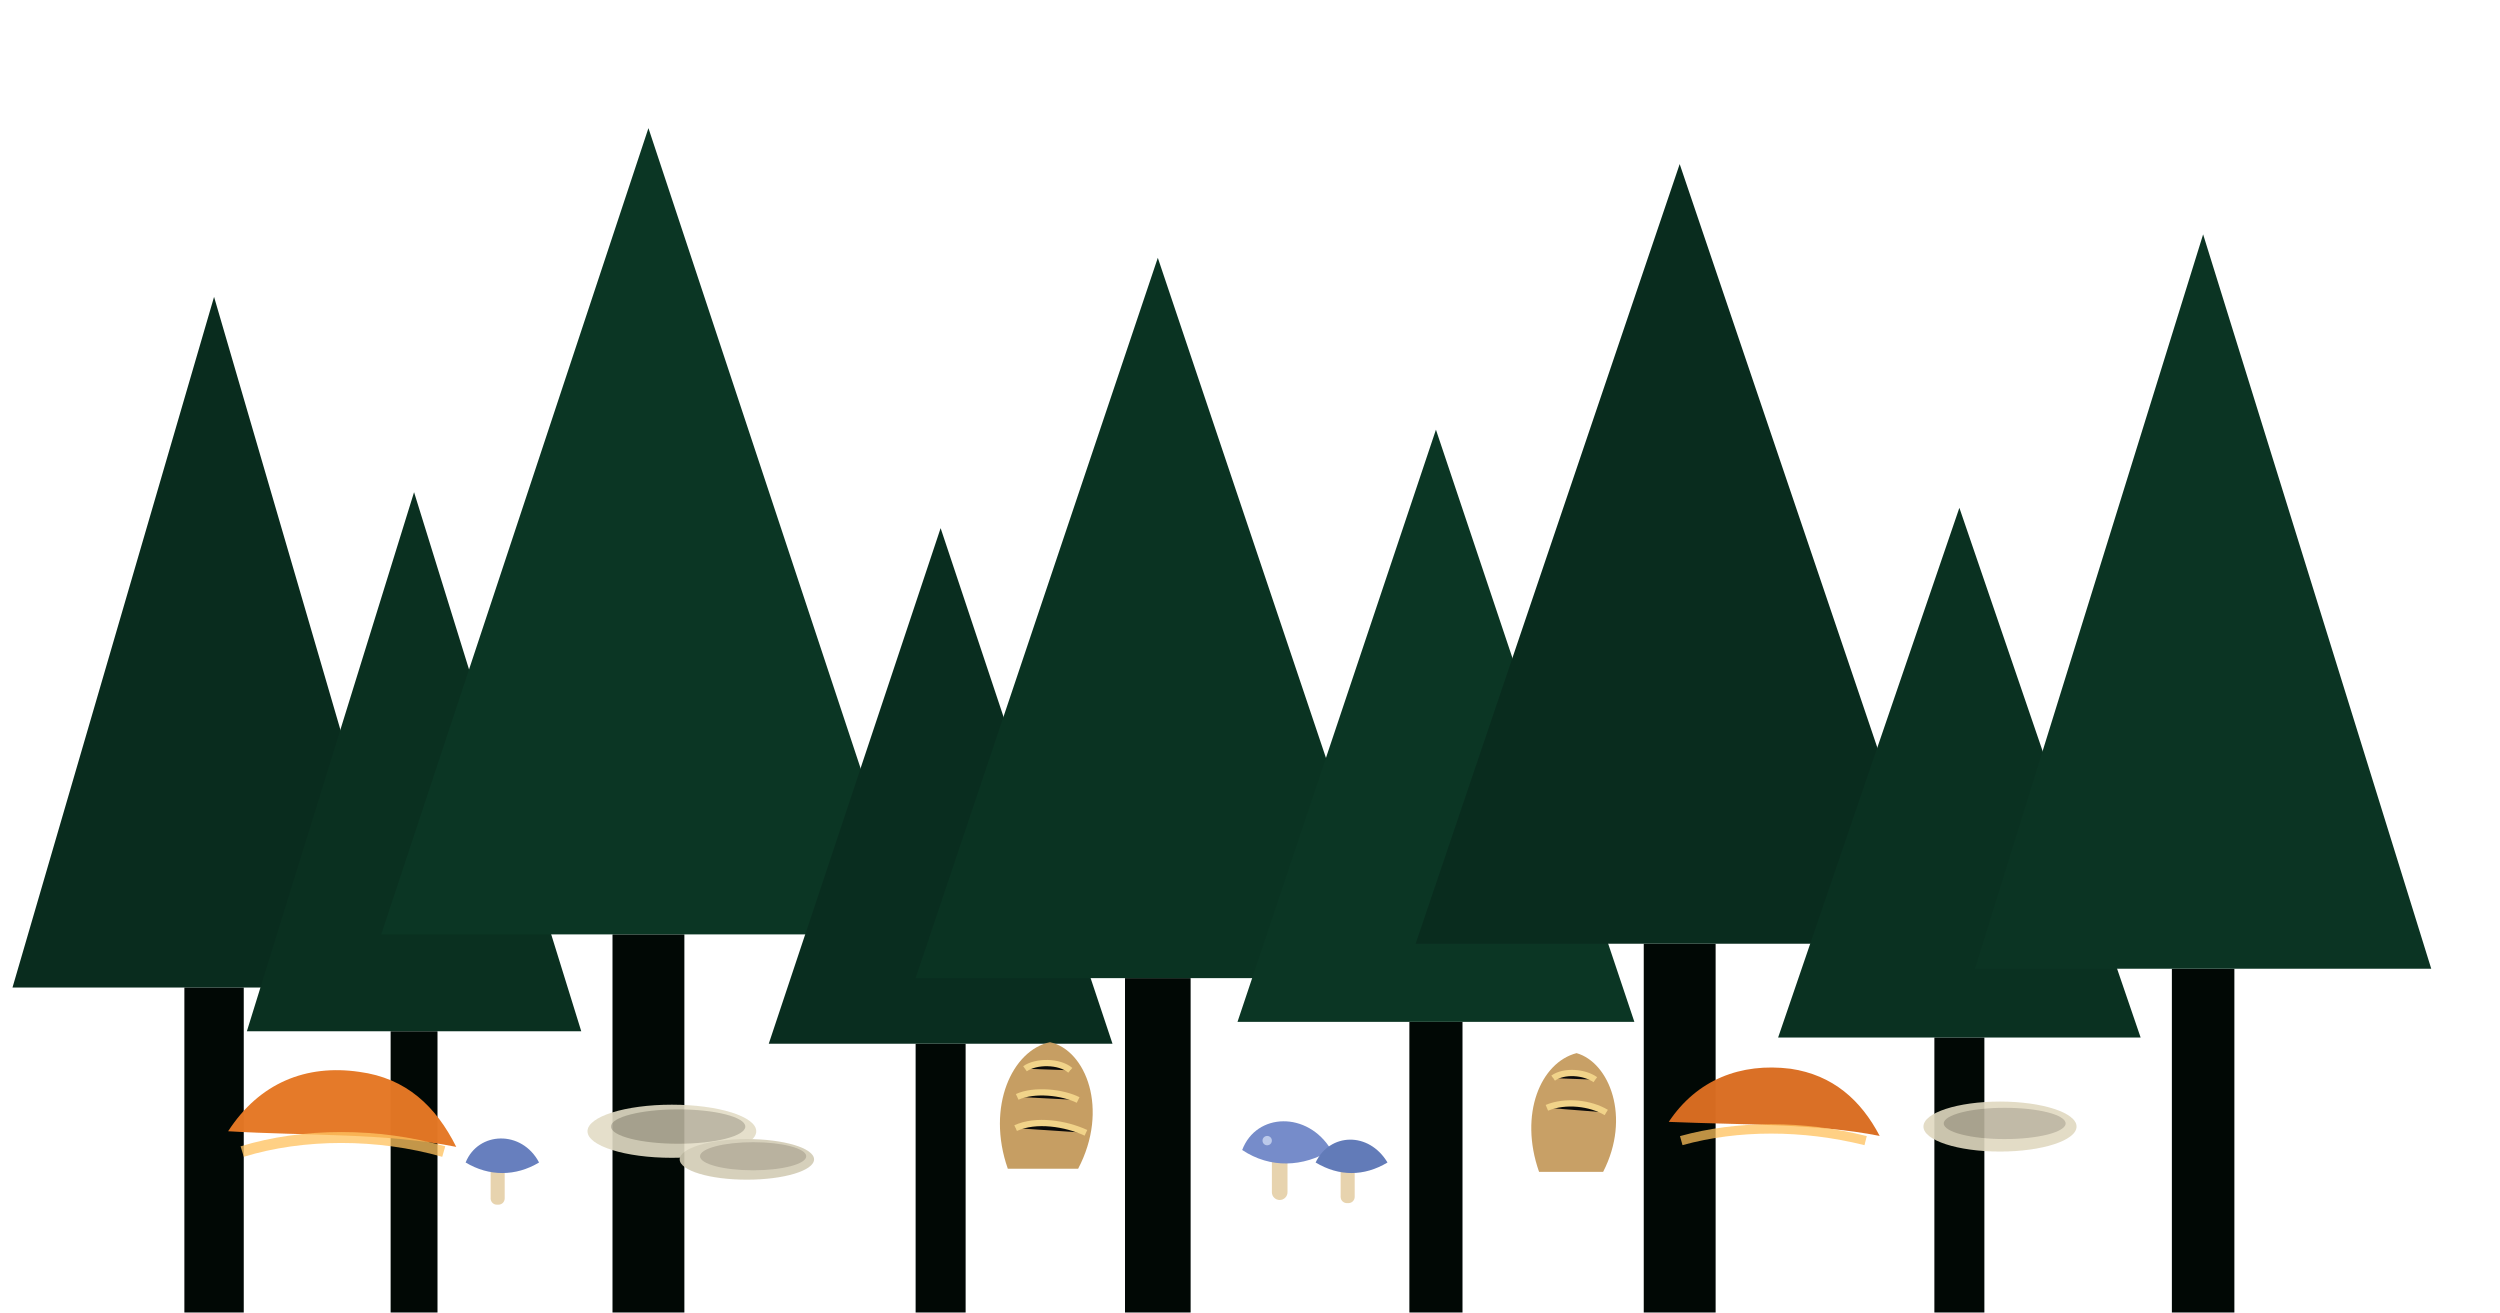
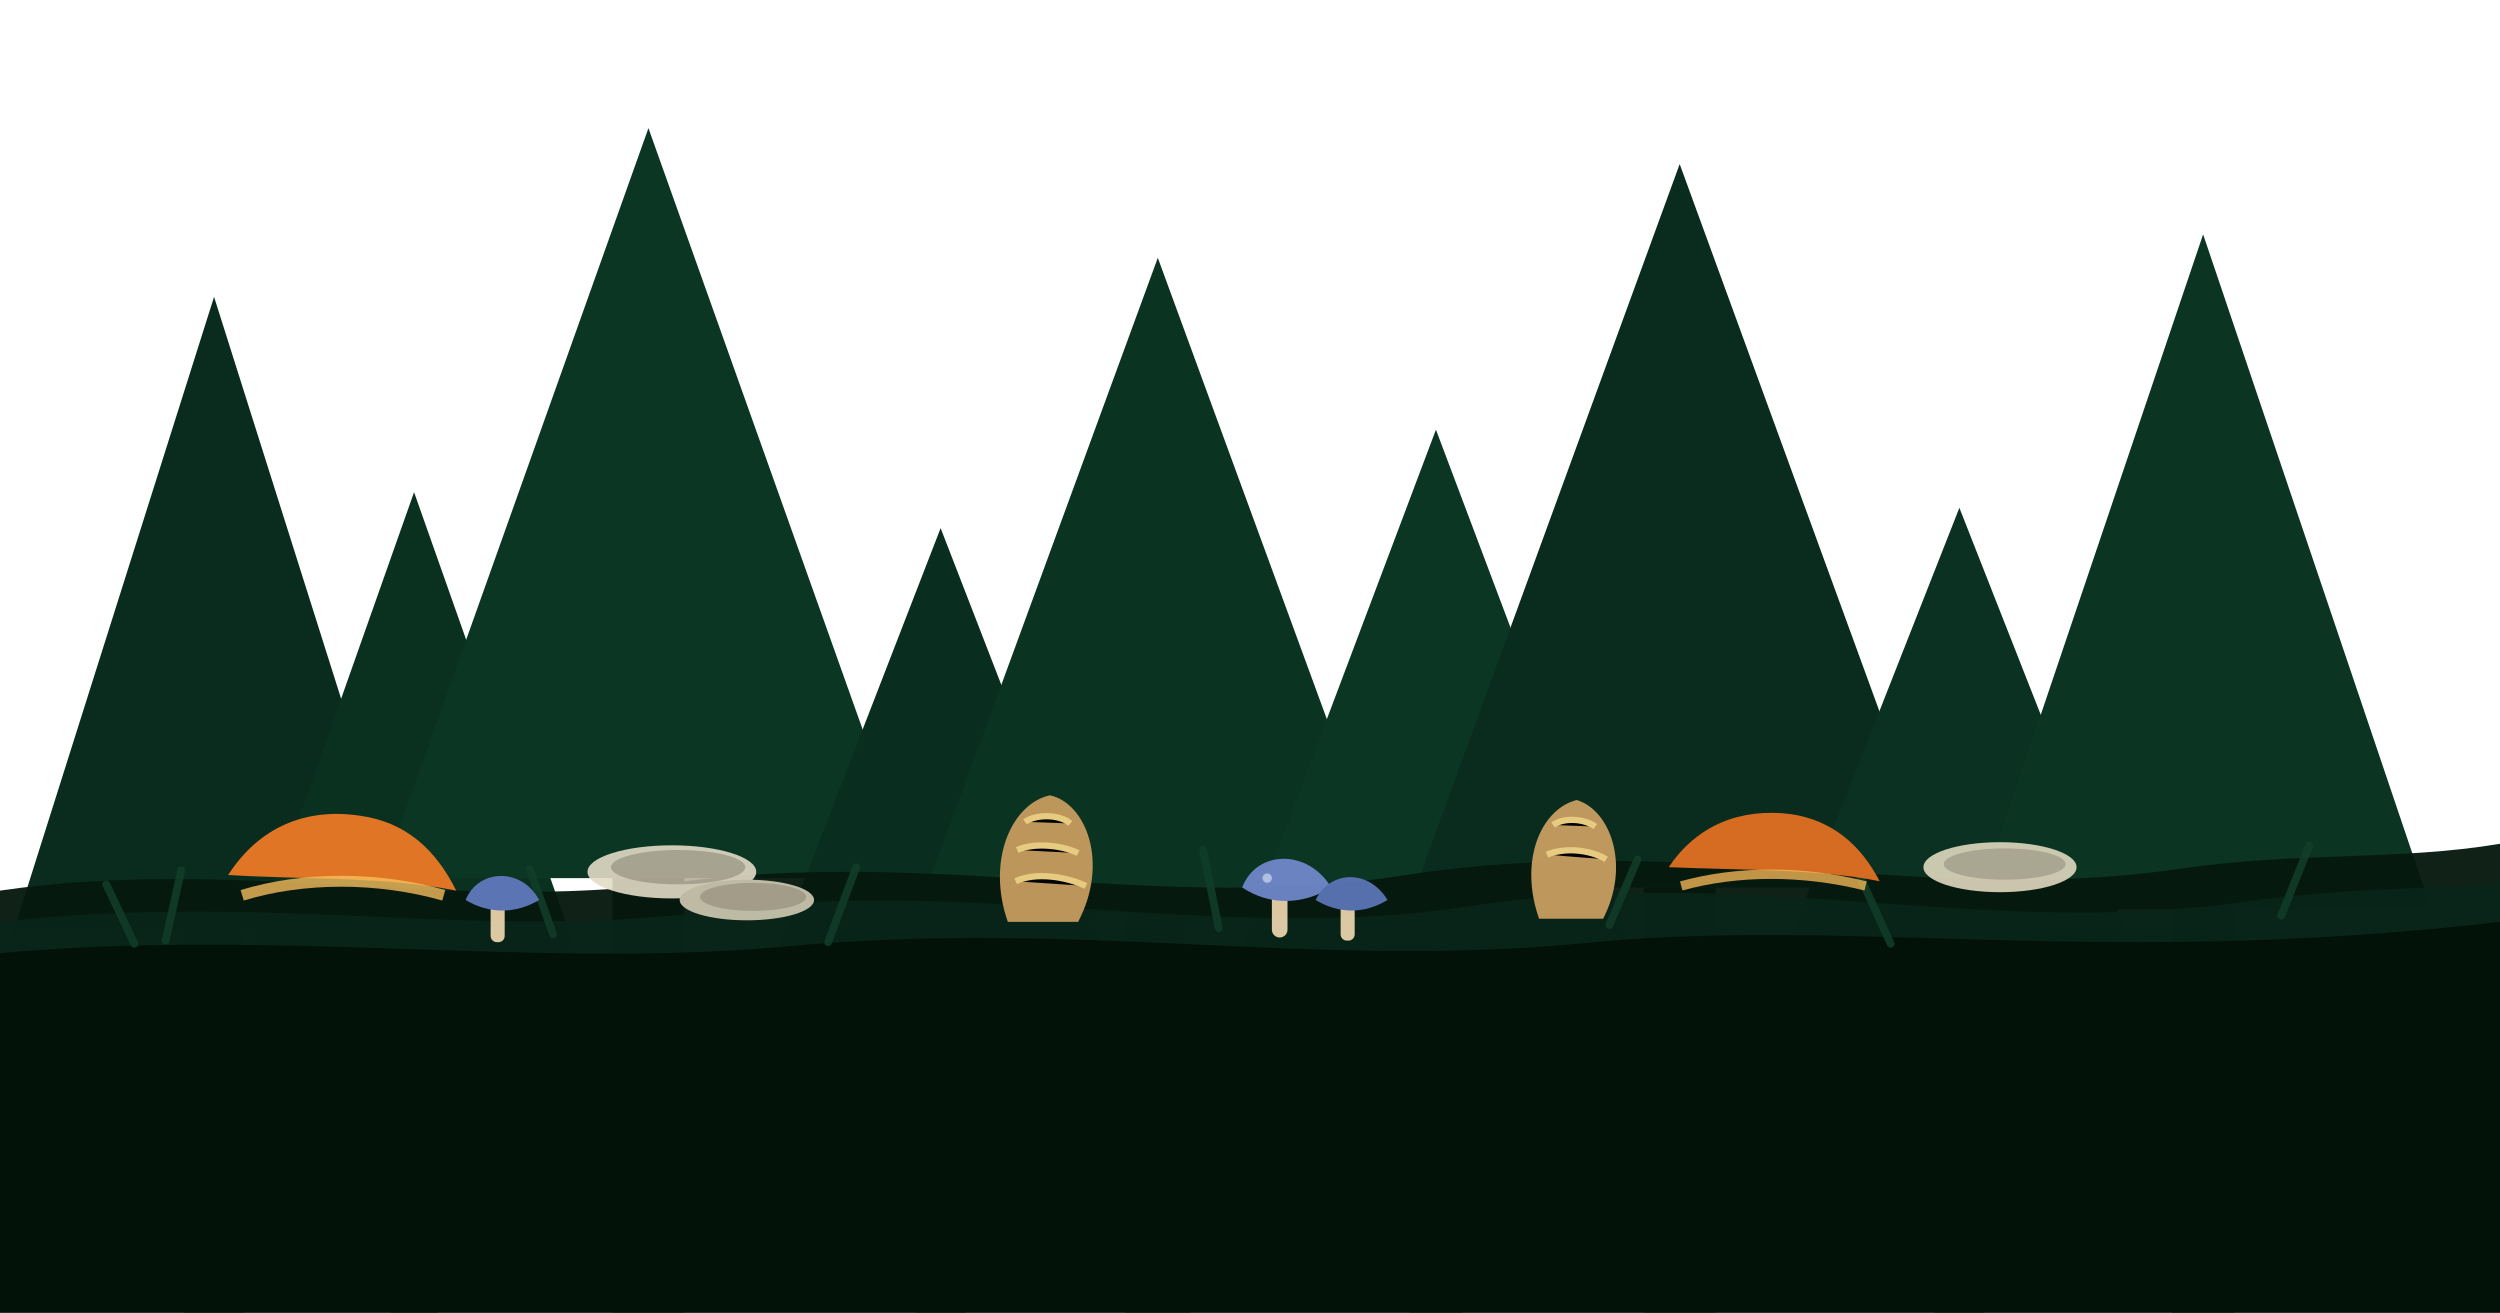
<svg xmlns="http://www.w3.org/2000/svg" viewBox="0 0 1600 840" preserveAspectRatio="none">
  <rect width="1600" height="840" fill="none" />
  <g>
-     <rect x="118" y="632" width="38" height="208" fill="#010805" />
-     <polygon fill="#092c1e" points="137,190 8,632 266,632" />
-     <rect x="250" y="660" width="30" height="180" fill="#010805" />
-     <polygon fill="#0a3020" points="265,315 158,660 372,660" />
-     <rect x="392" y="598" width="46" height="242" fill="#010805" />
-     <polygon fill="#0b3624" points="415,82 244,598 586,598" />
-     <rect x="586" y="668" width="32" height="172" fill="#010805" />
-     <polygon fill="#092d1f" points="602,338 492,668 712,668" />
-     <rect x="720" y="626" width="42" height="214" fill="#010805" />
-     <polygon fill="#0a3322" points="741,165 586,626 896,626" />
-     <rect x="902" y="654" width="34" height="186" fill="#010805" />
-     <polygon fill="#0b3624" points="919,275 792,654 1046,654" />
-     <rect x="1052" y="604" width="46" height="236" fill="#010805" />
-     <polygon fill="#092c1e" points="1075,105 906,604 1244,604" />
-     <rect x="1238" y="664" width="32" height="176" fill="#010805" />
-     <polygon fill="#0a3121" points="1254,325 1138,664 1370,664" />
-     <rect x="1390" y="620" width="40" height="220" fill="#010805" />
-     <polygon fill="#0b3423" points="1410,150 1264,620 1556,620" />
+     <rect x="118" y="598" width="38" height="242" fill="#010805" />
+     <polygon fill="#092c1e" points="137,190 8,598 266,598" />
+     <rect x="250" y="618" width="30" height="222" fill="#010805" />
+     <polygon fill="#0a3020" points="265,315 158,618 372,618" />
+     <rect x="392" y="562" width="46" height="278" fill="#010805" />
+     <polygon fill="#0b3624" points="415,82 244,562 586,562" />
+     <rect x="586" y="622" width="32" height="218" fill="#010805" />
+     <polygon fill="#092d1f" points="602,338 492,622 712,622" />
+     <rect x="720" y="588" width="42" height="252" fill="#010805" />
+     <polygon fill="#0a3322" points="741,165 586,588 896,588" />
+     <rect x="902" y="612" width="34" height="228" fill="#010805" />
+     <polygon fill="#0b3624" points="919,275 792,612 1046,612" />
+     <rect x="1052" y="568" width="46" height="272" fill="#010805" />
+     <polygon fill="#092c1e" points="1075,105 906,568 1244,568" />
+     <rect x="1238" y="620" width="32" height="220" fill="#010805" />
+     <polygon fill="#0a3121" points="1254,325 1138,620 1370,620" />
+     <rect x="1390" y="582" width="40" height="258" fill="#010805" />
+     <polygon fill="#0b3423" points="1410,150 1264,582 1556,582" />
+   </g>
+   <g>
+     <path d="M0 570 C150 548 290 584 430 565 C600 542 742 585 900 560 C1080 532 1234 580 1395 556 C1470 545 1535 551 1600 540 L1600 840 L0 840 Z" fill="#06180f" opacity="0.96" />
+     <path d="M0 590 C180 570 305 604 465 582 C625 562 790 604 940 580 C1120 553 1265 600 1430 578 C1515 566 1565 570 1600 565 L1600 840 L0 840 Z" fill="#092418" opacity="0.92" />
+     <path d="M0 610 C180 594 340 620 500 606 C690 588 835 620 1010 604 C1185 586 1340 620 1600 590 L1600 840 L0 840 Z" fill="#021008" opacity="0.92" />
+     <g stroke="#103d29" stroke-width="5" stroke-linecap="round" opacity="0.85">
+       <path d="M86 604l-18-38" />
+       <path d="M106 602l10-45" />
+       <path d="M354 598l-15-42" />
+       <path d="M530 603l18-48" />
+       <path d="M780 594l-10-50" />
+       <path d="M1030 592l18-42" />
+       <path d="M1210 604l-20-44" />
+       <path d="M1460 586l18-45" />
+     </g>
  </g>
  <g opacity="0.98">
-     <path d="M146 724c20-31 50-43 84-38 30 4 49 22 62 48-45-9-96-7-146-10z" fill="#e47725" />
-     <path d="M155 737c39-12 87-12 129 0" stroke="#ffc15d" stroke-width="7" fill="none" opacity="0.78" />
-     <path d="M1068 718c18-27 46-38 78-34 27 4 45 20 57 43-40-8-88-7-135-9z" fill="#d96d22" />
-     <path d="M1076 730c36-10 78-10 118 0" stroke="#ffc05a" stroke-width="6" fill="none" opacity="0.76" />
+     <path d="M146 560c20-31 50-43 84-38 30 4 49 22 62 48-45-9-96-7-146-10z" fill="#e47725" />
+     <path d="M155 573c39-12 87-12 129 0" stroke="#ffc15d" stroke-width="7" fill="none" opacity="0.78" />
+     <path d="M1068 555c18-27 46-38 78-34 27 4 45 20 57 43-40-8-88-7-135-9z" fill="#d96d22" />
+     <path d="M1076 567c36-10 78-10 118 0" stroke="#ffc05a" stroke-width="6" fill="none" opacity="0.76" />
  </g>
  <g opacity="0.9">
-     <ellipse cx="430" cy="724" rx="54" ry="17" fill="#e2dcc5" />
-     <ellipse cx="434" cy="721" rx="43" ry="11" fill="#766f5e" opacity="0.4" />
-     <ellipse cx="478" cy="742" rx="43" ry="13" fill="#d2cbb4" />
-     <ellipse cx="482" cy="740" rx="34" ry="9" fill="#766f5e" opacity="0.36" />
-     <ellipse cx="1280" cy="721" rx="49" ry="16" fill="#e0d8c0" />
-     <ellipse cx="1283" cy="719" rx="39" ry="10" fill="#766f5e" opacity="0.36" />
+     <ellipse cx="430" cy="558" rx="54" ry="17" fill="#e2dcc5" />
+     <ellipse cx="434" cy="555" rx="43" ry="11" fill="#766f5e" opacity="0.4" />
+     <ellipse cx="478" cy="576" rx="43" ry="13" fill="#d2cbb4" />
+     <ellipse cx="482" cy="574" rx="34" ry="9" fill="#766f5e" opacity="0.36" />
+     <ellipse cx="1280" cy="555" rx="49" ry="16" fill="#e0d8c0" />
+     <ellipse cx="1283" cy="553" rx="39" ry="10" fill="#766f5e" opacity="0.36" />
  </g>
  <g opacity="0.96">
-     <path d="M645 748c-14-40 3-76 27-81 23 5 38 43 18 81z" fill="#c49a5d" />
-     <path d="M656 684c7-5 22-5 29 1" stroke="#f0d184" stroke-width="4" />
-     <path d="M651 702c11-5 29-3 39 2" stroke="#f0d184" stroke-width="4" />
-     <path d="M650 722c13-6 32-3 45 3" stroke="#f0d184" stroke-width="4" />
-     <path d="M985 750c-13-37 1-70 24-76 21 6 35 41 17 76z" fill="#c69c60" />
-     <path d="M994 690c7-5 20-4 27 1" stroke="#f0d184" stroke-width="4" />
-     <path d="M990 709c12-5 28-3 38 3" stroke="#f0d184" stroke-width="4" />
+     <path d="M645 590c-14-40 3-76 27-81 23 5 38 43 18 81z" fill="#c49a5d" />
+     <path d="M656 526c7-5 22-5 29 1" stroke="#f0d184" stroke-width="4" />
+     <path d="M651 544c11-5 29-3 39 2" stroke="#f0d184" stroke-width="4" />
+     <path d="M650 564c13-6 32-3 45 3" stroke="#f0d184" stroke-width="4" />
+     <path d="M985 588c-13-37 1-70 24-76 21 6 35 41 17 76z" fill="#c69c60" />
+     <path d="M994 528c7-5 20-4 27 1" stroke="#f0d184" stroke-width="4" />
+     <path d="M990 547c12-5 28-3 38 3" stroke="#f0d184" stroke-width="4" />
  </g>
  <g opacity="0.95">
-     <rect x="814" y="734" width="10" height="34" rx="5" fill="#e6d1aa" />
-     <path d="M795 736c9-24 42-25 57 0-18 11-39 12-57 0z" fill="#6f86c7" />
-     <circle cx="811" cy="730" r="3" fill="#e9f0ff" opacity="0.6" />
-     <rect x="858" y="742" width="9" height="28" rx="4" fill="#e6d1aa" />
-     <path d="M842 744c9-19 34-20 46 0-15 9-31 9-46 0z" fill="#5a74b5" />
-     <rect x="314" y="742" width="9" height="29" rx="4" fill="#e6d1aa" />
-     <path d="M298 744c8-20 36-21 47 0-15 9-32 9-47 0z" fill="#5f79bb" />
+     <rect x="814" y="566" width="10" height="34" rx="5" fill="#e6d1aa" />
+     <path d="M795 568c9-24 42-25 57 0-18 11-39 12-57 0z" fill="#6f86c7" />
+     <circle cx="811" cy="562" r="3" fill="#e9f0ff" opacity="0.6" />
+     <rect x="858" y="574" width="9" height="28" rx="4" fill="#e6d1aa" />
+     <path d="M842 576c9-19 34-20 46 0-15 9-31 9-46 0z" fill="#5a74b5" />
+     <rect x="314" y="574" width="9" height="29" rx="4" fill="#e6d1aa" />
+     <path d="M298 576c8-20 36-21 47 0-15 9-32 9-47 0z" fill="#5f79bb" />
  </g>
</svg>
